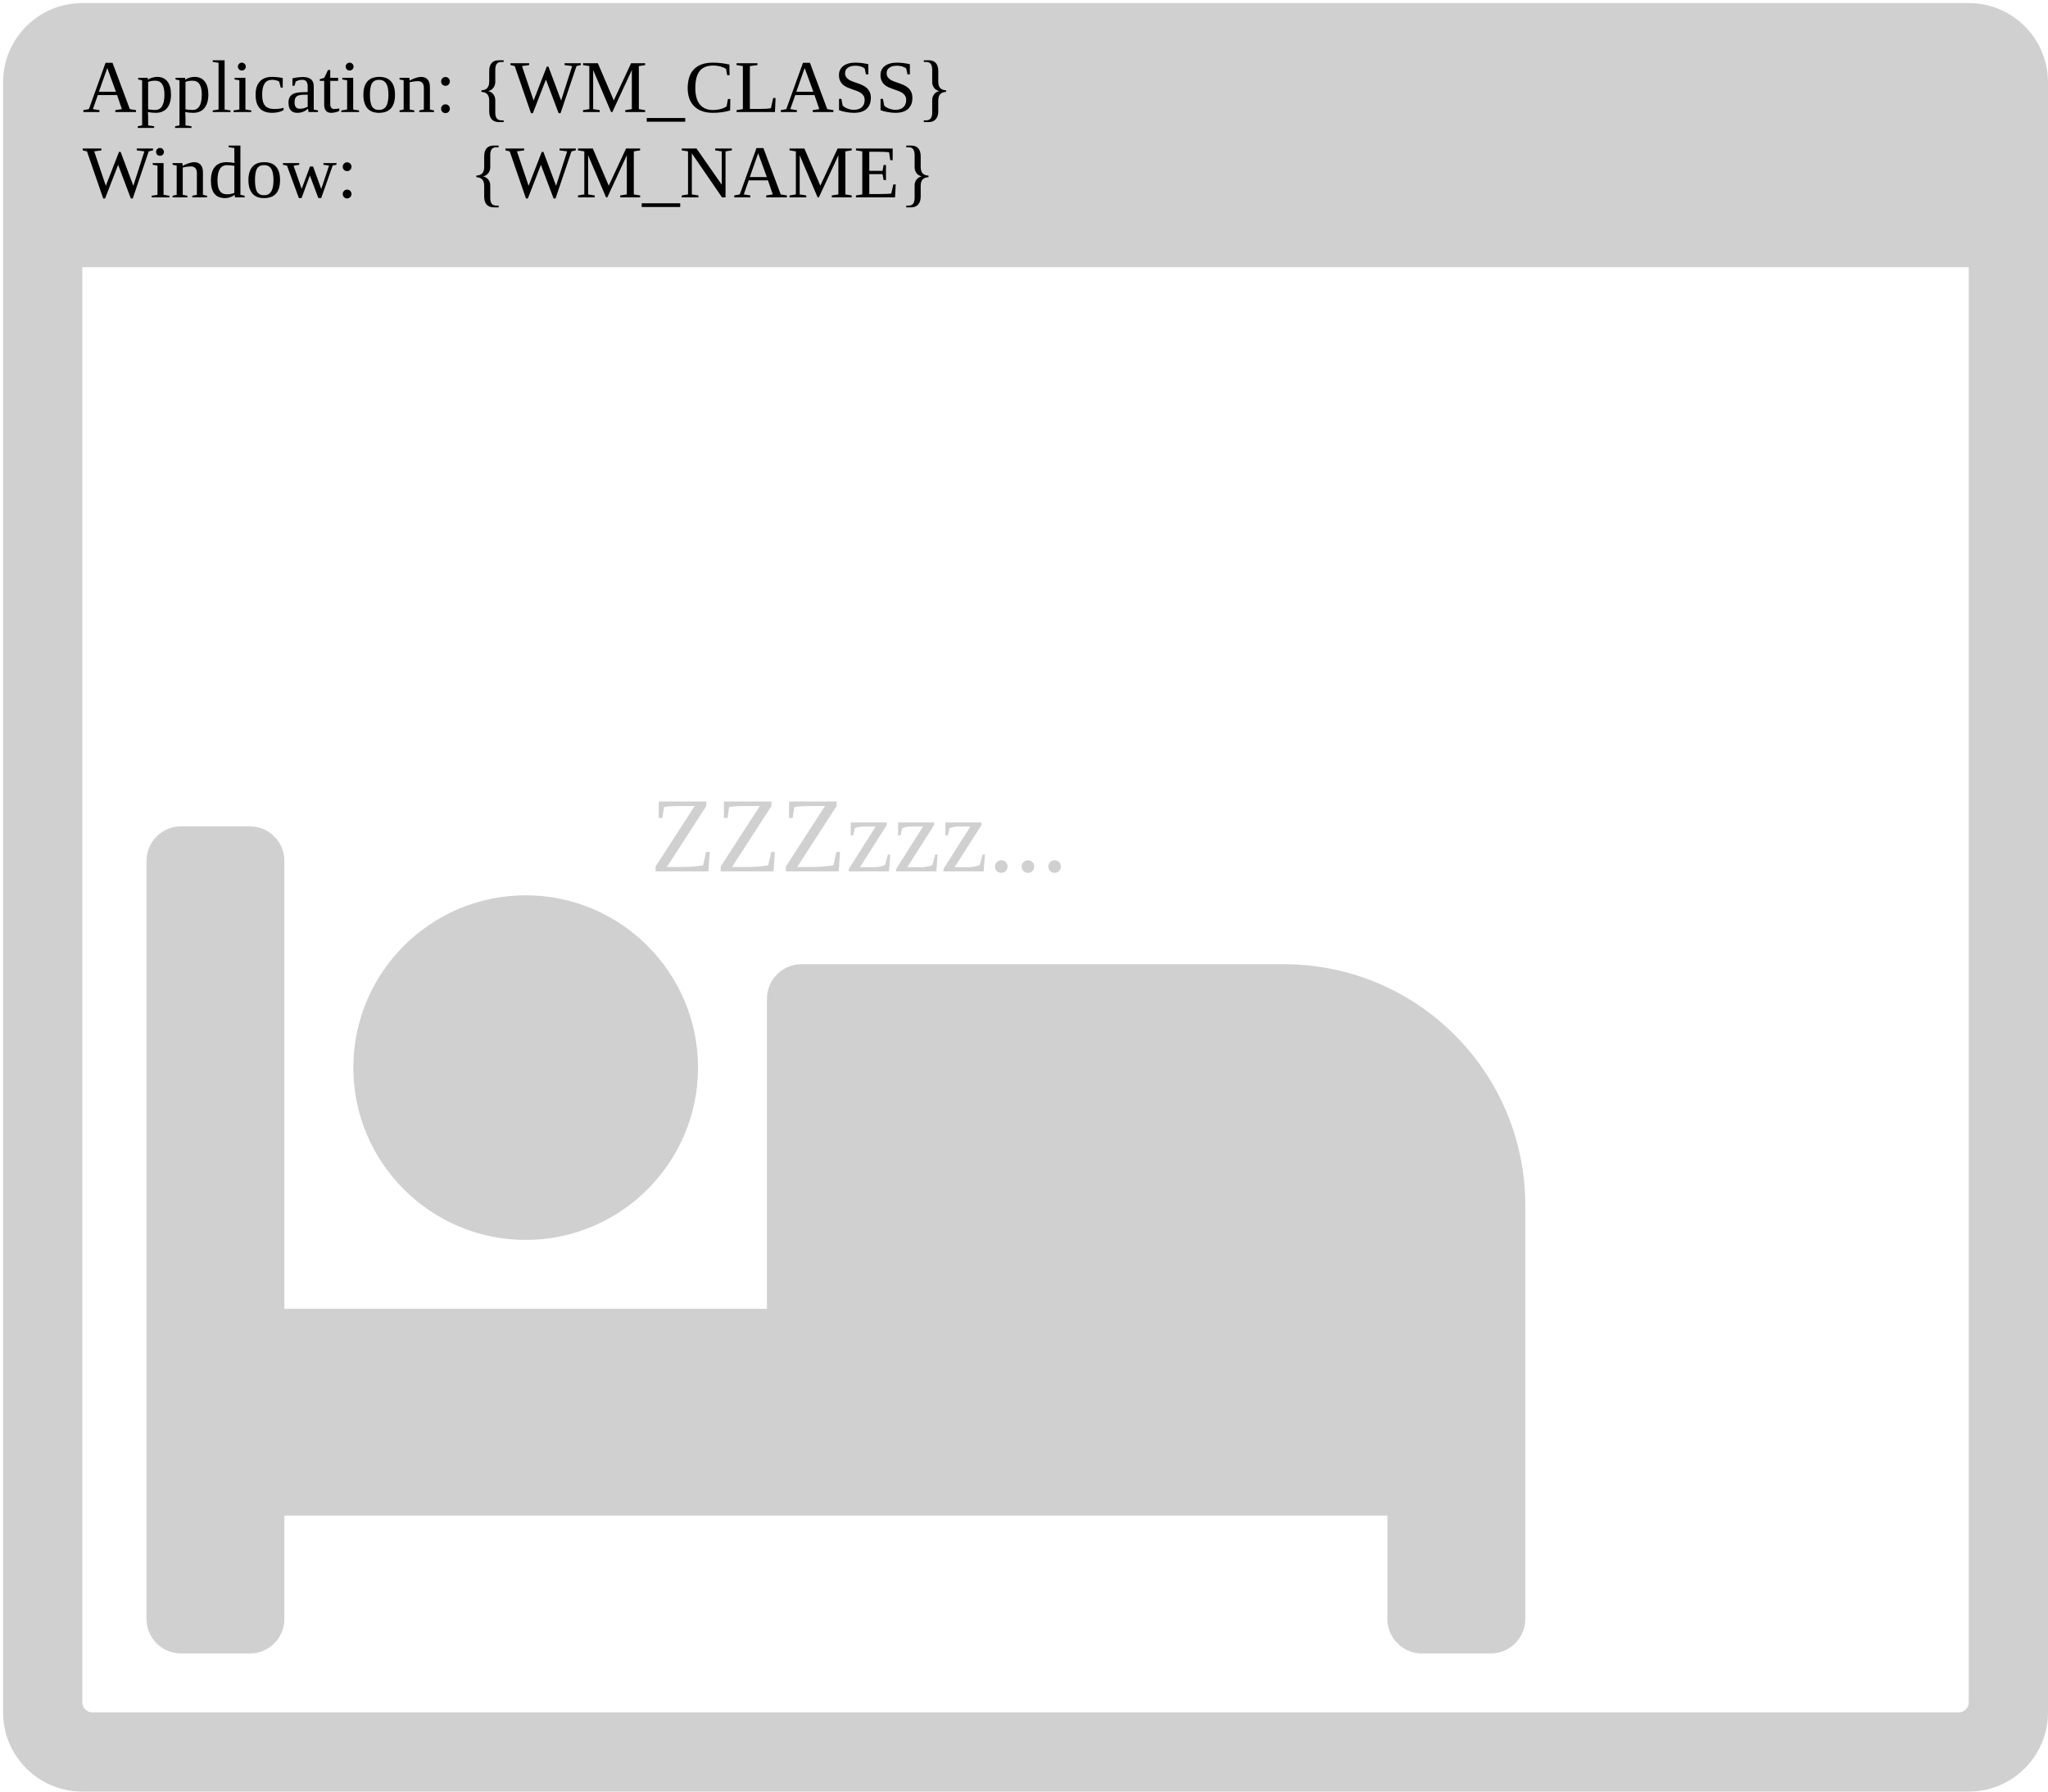
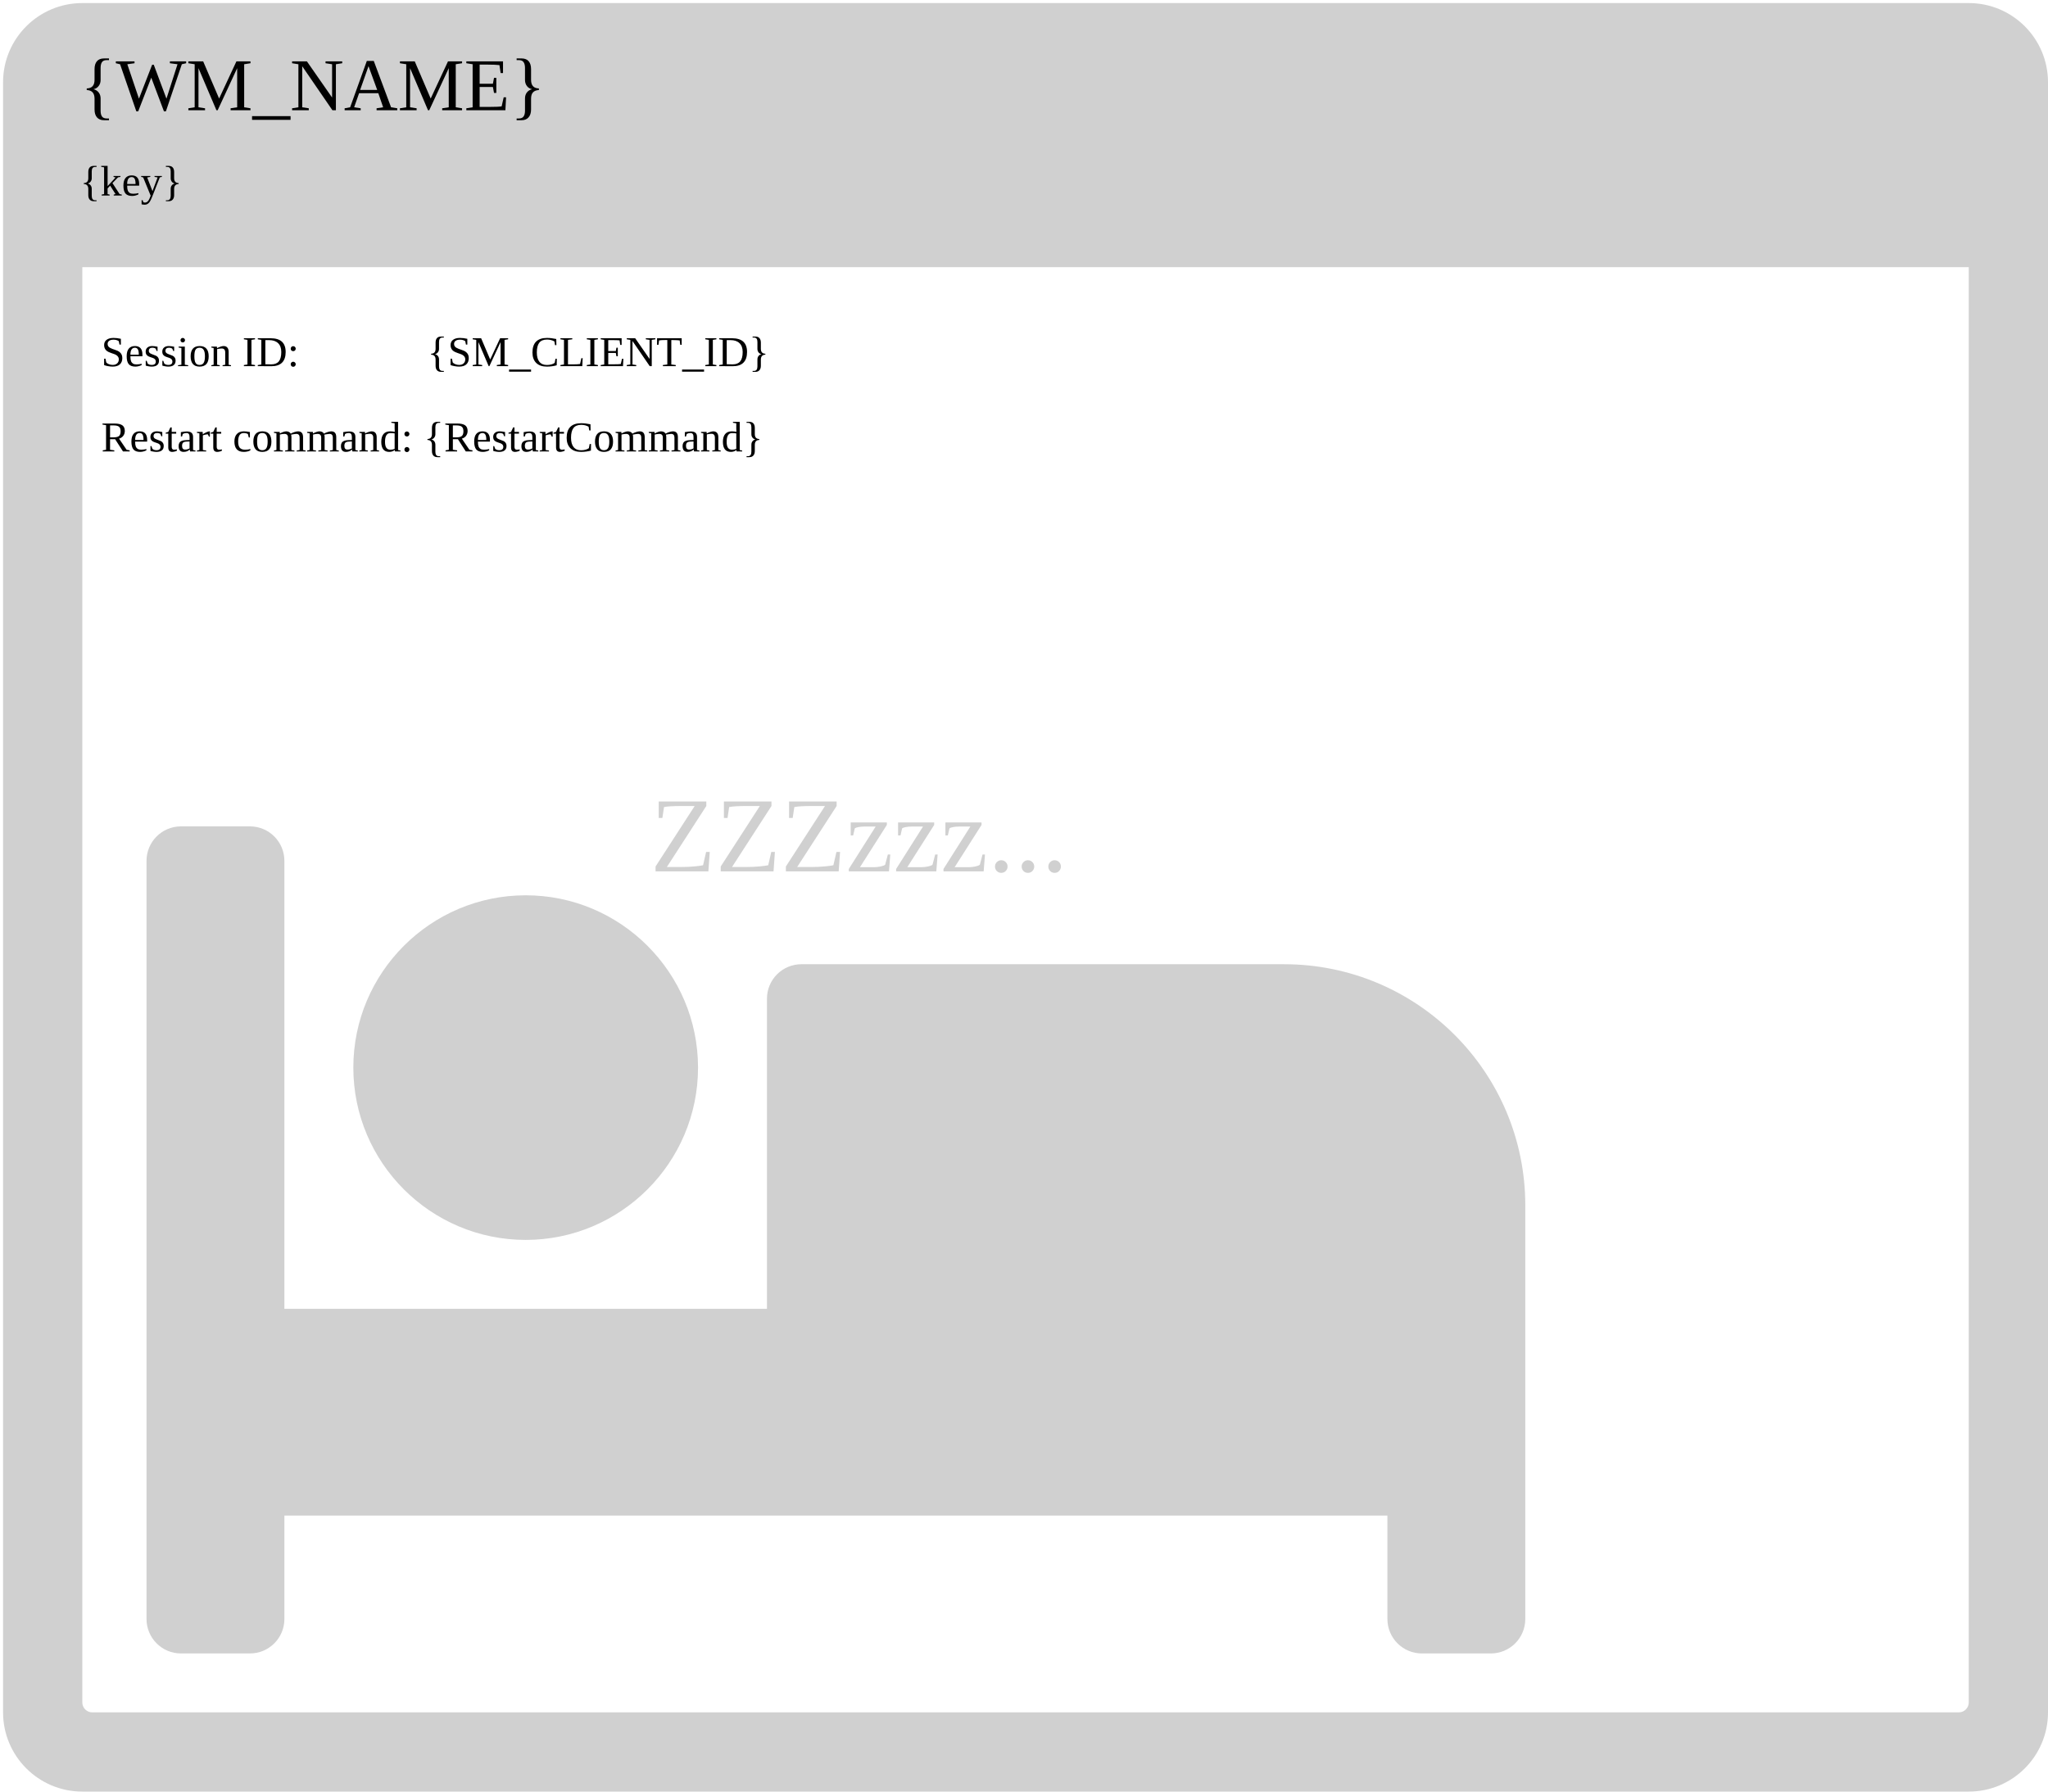
<svg xmlns="http://www.w3.org/2000/svg" viewBox="0 0 512 448" version="1.1" id="svg4" width="512" height="448">
  <defs id="defs8" />
  <path d="m 492.188,0.767 -471.61,0 c -10.938,0 -19.812,8.874 -19.812,19.812 l 0,407.61 C 0.767,439.126 9.641,448 20.579,448 l 471.61,0 C 503.126,448 512,439.126 512,428.188 L 512,20.579 C 512,9.641 503.126,0.767 492.188,0.767 Z m 0,424.945 c 0,1.362 -1.114,2.476 -2.476,2.476 l -466.657,0 c -1.362,0 -2.476,-1.114 -2.476,-2.476 l 0,-358.906 471.61,0 z" id="path920" style="fill:#000000;fill-opacity:0.184;stroke-width:0.413" />
-   <text xml:space="preserve" style="font-style:normal;font-variant:normal;font-weight:normal;font-stretch:normal;font-size:26.667px;line-height:80%;font-family:'Times New Roman';-inkscape-font-specification:'Times New Roman';letter-spacing:0px;word-spacing:0px;fill:#000000;fill-opacity:1;stroke:none;stroke-width:1px;stroke-linecap:butt;stroke-linejoin:miter;stroke-opacity:1" x="20.661" y="28.02" id="text819">
-     <tspan id="tspan817" x="20.661" y="28.02" style="font-size:18.667px;line-height:80%">Application: {WM_CLASS}</tspan>
-     <tspan x="20.661" y="49.354" id="tspan821" style="font-size:18.667px;line-height:80%">Window:      {WM_NAME}</tspan>
+   <text xml:space="preserve" style="font-style:normal;font-variant:normal;font-weight:normal;font-stretch:normal;font-size:26.667px;line-height:80%;font-family:'Times New Roman';-inkscape-font-specification:'Times New Roman';letter-spacing:0px;word-spacing:0px;fill:#000000;fill-opacity:1;stroke:none;stroke-width:1px;stroke-linecap:butt;stroke-linejoin:miter;stroke-opacity:1" x="19.982" y="27.561" id="text819">
+     <tspan x="19.982" y="27.561" id="tspan821" style="font-size:18.667px;line-height:80%">{WM_NAME}</tspan>
+     <tspan x="19.982" y="48.894" style="font-size:10.667px;line-height:100%" id="tspan863">{key}</tspan>
+     <tspan x="19.982" y="70.227" style="font-size:10.667px;line-height:100%" id="tspan887" />
+     <tspan x="19.982" y="91.561" style="font-size:10.667px;line-height:100%" id="tspan889">  Session ID:            {SM_CLIENT_ID}</tspan>
+     <tspan x="19.982" y="112.894" style="font-size:10.667px;line-height:100%" id="tspan857">  Restart command: {RestartCommand}</tspan>
  </text>
  <path d="m 131.42,310.049 c 23.757,0 43.087,-19.33 43.087,-43.087 0,-23.757 -19.33,-43.087 -43.087,-43.087 -23.757,0 -43.087,19.33 -43.087,43.087 0,23.757 19.33,43.087 43.087,43.087 z m 189.581,-68.939 H 200.358 c -4.761,0 -8.617,3.856 -8.617,8.617 V 327.283 H 71.098 V 215.258 c 0,-4.761 -3.856,-8.617 -8.617,-8.617 H 45.246 c -4.761,0 -8.617,3.856 -8.617,8.617 v 189.581 c 0,4.761 3.856,8.617 8.617,8.617 h 17.235 c 4.761,0 8.617,-3.856 8.617,-8.617 V 378.987 H 346.853 v 25.852 c 0,4.761 3.856,8.617 8.617,8.617 h 17.235 c 4.761,0 8.617,-3.856 8.617,-8.617 v -103.408 c 0,-33.317 -27.005,-60.321 -60.321,-60.321 z" id="path2" style="fill:#000000;fill-opacity:0.184;stroke-width:0.539" />
  <text xml:space="preserve" style="font-style:normal;font-variant:normal;font-weight:normal;font-stretch:normal;font-size:26.667px;line-height:0%;font-family:'Times New Roman';-inkscape-font-specification:'Times New Roman';letter-spacing:0px;word-spacing:0px;fill:#000000;fill-opacity:0.184;stroke:none;stroke-width:1px;stroke-linecap:butt;stroke-linejoin:miter;stroke-opacity:1;" x="162.611" y="217.891" id="text830">
    <tspan id="tspan828" x="162.611" y="217.891">ZZZzzz...</tspan>
  </text>
+   <flowRoot xml:space="preserve" id="flowRoot869" style="fill:black;stroke:none;stroke-opacity:1;stroke-width:1px;stroke-linejoin:miter;stroke-linecap:butt;fill-opacity:1;font-family:Times New Roman;font-style:normal;font-weight:normal;font-size:26.667px;line-height:0%;letter-spacing:0px;word-spacing:0px;-inkscape-font-specification:Times New Roman;font-stretch:normal;font-variant:normal">
+     <flowRegion id="flowRegion871">
+       <rect id="rect873" width="130" height="30" x="100" y="68" />
+     </flowRegion>
+     <flowPara id="flowPara875" />
+   </flowRoot>
</svg>
